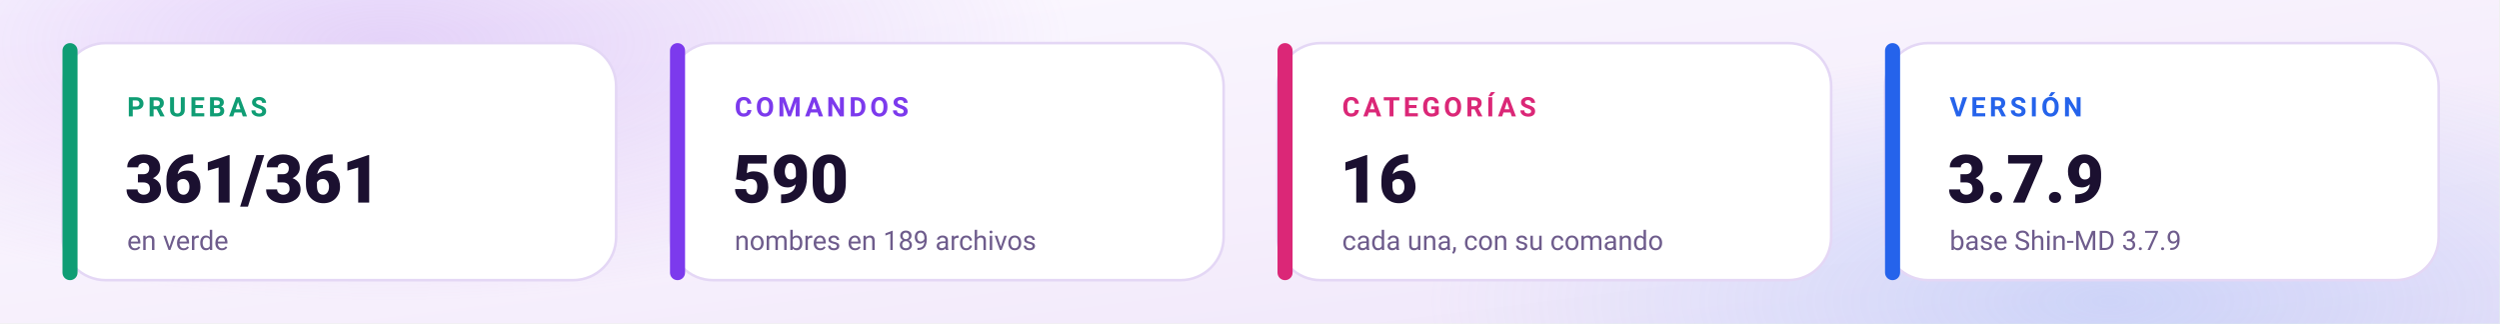
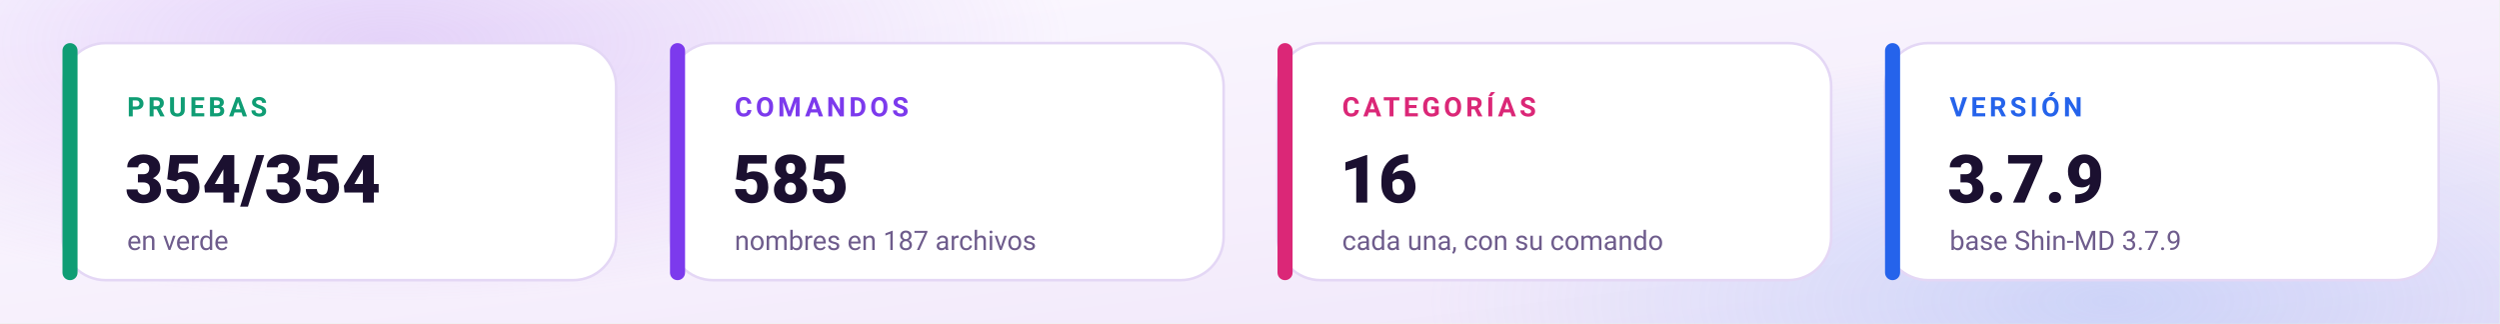
- <svg xmlns="http://www.w3.org/2000/svg" viewBox="0 0 1160 150" width="1160" height="150" role="img" aria-label="Cifras reales de Ado-Bot: 361 pruebas, 590 nombres de comando, 16 categorías, versión 3.7.9">
+ <svg xmlns="http://www.w3.org/2000/svg" viewBox="0 0 1160 150" width="1160" height="150" role="img" aria-label="Cifras reales de Ado-Bot: 354 pruebas, 585 nombres de comando, 16 categorías, versión 3.7.9">
  <defs>
    <style>
@keyframes vaiven { 0% { transform: translateX(-620px) } 100% { transform: translateX(1500px) } }
@keyframes respirar { 0%,100% { opacity: .45 } 50% { opacity: .8 } }
@keyframes latir { 0%,100% { opacity: .25; transform: scale(1) } 50% { opacity: .7; transform: scale(1.35) } }
@keyframes recorrer { 0% { transform: translateX(-320px) } 100% { transform: translateX(1240px) } }
.brillo { animation: vaiven 11s linear infinite; }
.halo { animation: respirar 9s ease-in-out infinite; }
.punto { animation: latir 5s ease-in-out infinite; transform-origin: center; }
.destello { animation: recorrer 7s ease-in-out infinite; }
@media (prefers-reduced-motion: reduce) {
  .brillo, .halo, .punto, .destello { animation: none }
}</style>
    <linearGradient id="fondo" x1="0" y1="0" x2="1" y2="1">
      <stop offset="0" stop-color="#FCFAFF" />
      <stop offset=".55" stop-color="#F6EFFC" />
      <stop offset="1" stop-color="#EDE4F9" />
    </linearGradient>
    <radialGradient id="haloA" cx="0.5" cy="0.5" r="0.5">
      <stop offset="0" stop-color="#B98BF0" stop-opacity=".34" />
      <stop offset="1" stop-color="#B98BF0" stop-opacity="0" />
    </radialGradient>
    <radialGradient id="haloB" cx="0.5" cy="0.5" r="0.5">
      <stop offset="0" stop-color="#7FA8F5" stop-opacity=".3" />
      <stop offset="1" stop-color="#7FA8F5" stop-opacity="0" />
    </radialGradient>
    <linearGradient id="tinta" x1="0" y1="0" x2="1" y2="0">
      <stop offset="0" stop-color="#1B1030" />
      <stop offset="1" stop-color="#7C3AED" />
    </linearGradient>
    <linearGradient id="lineaFina" x1="0" y1="0" x2="1" y2="0">
      <stop offset="0" stop-color="#E7DCF6" stop-opacity="0" />
      <stop offset=".5" stop-color="#E7DCF6" />
      <stop offset="1" stop-color="#E7DCF6" stop-opacity="0" />
    </linearGradient>
    <linearGradient id="velo" x1="0" y1="0" x2="1" y2="0">
      <stop offset="0" stop-color="#FFFFFF" stop-opacity="0" />
      <stop offset=".5" stop-color="#FFFFFF" stop-opacity=".1" />
      <stop offset="1" stop-color="#FFFFFF" stop-opacity="0" />
    </linearGradient>
    <pattern id="trama" width="26" height="26" patternUnits="userSpaceOnUse">
      <circle cx="1.6" cy="1.6" r="1.6" fill="#6E5C8C" opacity=".3" />
    </pattern>
  </defs>
  <rect width="1160" height="150" fill="url(#fondo)" />
  <ellipse class="halo" cx="180" cy="20" rx="320" ry="120" fill="url(#haloA)" />
  <ellipse class="halo" cx="980" cy="140" rx="320" ry="120" fill="url(#haloB)" />
  <g>
    <rect x="29" y="20" width="257" height="110" rx="20" fill="#FFFFFF" stroke="#E4D7F5" stroke-width="1.2" />
    <rect x="29" y="20" width="7" height="110" rx="3.5" fill="#0F9D74" />
    <text x="59" y="54" font-family="-apple-system, BlinkMacSystemFont, &quot;SF Pro Display&quot;, &quot;Segoe UI&quot;, Roboto, Helvetica, Arial, sans-serif" font-size="12.5" font-weight="700" letter-spacing="1.6" fill="#0F9D74">PRUEBAS</text>
-     <text x="58" y="94" font-family="-apple-system, BlinkMacSystemFont, &quot;SF Pro Display&quot;, &quot;Segoe UI&quot;, Roboto, Helvetica, Arial, sans-serif" font-size="31" font-weight="800" fill="#1B1030">361/361</text>
+     <text x="58" y="94" font-family="-apple-system, BlinkMacSystemFont, &quot;SF Pro Display&quot;, &quot;Segoe UI&quot;, Roboto, Helvetica, Arial, sans-serif" font-size="31" font-weight="800" fill="#1B1030">354/354</text>
    <text x="59" y="116" font-family="-apple-system, BlinkMacSystemFont, &quot;SF Pro Display&quot;, &quot;Segoe UI&quot;, Roboto, Helvetica, Arial, sans-serif" font-size="12.5" fill="#6E5C8C">en verde</text>
  </g>
  <g>
    <rect x="311" y="20" width="257" height="110" rx="20" fill="#FFFFFF" stroke="#E4D7F5" stroke-width="1.2" />
    <rect x="311" y="20" width="7" height="110" rx="3.5" fill="#7C3AED" />
    <text x="341" y="54" font-family="-apple-system, BlinkMacSystemFont, &quot;SF Pro Display&quot;, &quot;Segoe UI&quot;, Roboto, Helvetica, Arial, sans-serif" font-size="12.5" font-weight="700" letter-spacing="1.6" fill="#7C3AED">COMANDOS</text>
-     <text x="340" y="94" font-family="-apple-system, BlinkMacSystemFont, &quot;SF Pro Display&quot;, &quot;Segoe UI&quot;, Roboto, Helvetica, Arial, sans-serif" font-size="31" font-weight="800" fill="#1B1030">590</text>
-     <text x="341" y="116" font-family="-apple-system, BlinkMacSystemFont, &quot;SF Pro Display&quot;, &quot;Segoe UI&quot;, Roboto, Helvetica, Arial, sans-serif" font-size="12.5" fill="#6E5C8C">nombres en 189 archivos</text>
+     <text x="340" y="94" font-family="-apple-system, BlinkMacSystemFont, &quot;SF Pro Display&quot;, &quot;Segoe UI&quot;, Roboto, Helvetica, Arial, sans-serif" font-size="31" font-weight="800" fill="#1B1030">585</text>
+     <text x="341" y="116" font-family="-apple-system, BlinkMacSystemFont, &quot;SF Pro Display&quot;, &quot;Segoe UI&quot;, Roboto, Helvetica, Arial, sans-serif" font-size="12.5" fill="#6E5C8C">nombres en 187 archivos</text>
  </g>
  <g>
    <rect x="593" y="20" width="257" height="110" rx="20" fill="#FFFFFF" stroke="#E4D7F5" stroke-width="1.2" />
    <rect x="593" y="20" width="7" height="110" rx="3.5" fill="#DB2777" />
    <text x="623" y="54" font-family="-apple-system, BlinkMacSystemFont, &quot;SF Pro Display&quot;, &quot;Segoe UI&quot;, Roboto, Helvetica, Arial, sans-serif" font-size="12.5" font-weight="700" letter-spacing="1.6" fill="#DB2777">CATEGORÍAS</text>
    <text x="622" y="94" font-family="-apple-system, BlinkMacSystemFont, &quot;SF Pro Display&quot;, &quot;Segoe UI&quot;, Roboto, Helvetica, Arial, sans-serif" font-size="31" font-weight="800" fill="#1B1030">16</text>
    <text x="623" y="116" font-family="-apple-system, BlinkMacSystemFont, &quot;SF Pro Display&quot;, &quot;Segoe UI&quot;, Roboto, Helvetica, Arial, sans-serif" font-size="12.5" fill="#6E5C8C">cada una, con su comando</text>
  </g>
  <g>
    <rect x="875" y="20" width="257" height="110" rx="20" fill="#FFFFFF" stroke="#E4D7F5" stroke-width="1.2" />
    <rect x="875" y="20" width="7" height="110" rx="3.5" fill="#2563EB" />
    <text x="905" y="54" font-family="-apple-system, BlinkMacSystemFont, &quot;SF Pro Display&quot;, &quot;Segoe UI&quot;, Roboto, Helvetica, Arial, sans-serif" font-size="12.5" font-weight="700" letter-spacing="1.6" fill="#2563EB">VERSIÓN</text>
    <text x="904" y="94" font-family="-apple-system, BlinkMacSystemFont, &quot;SF Pro Display&quot;, &quot;Segoe UI&quot;, Roboto, Helvetica, Arial, sans-serif" font-size="31" font-weight="800" fill="#1B1030">3.7.9</text>
    <text x="905" y="116" font-family="-apple-system, BlinkMacSystemFont, &quot;SF Pro Display&quot;, &quot;Segoe UI&quot;, Roboto, Helvetica, Arial, sans-serif" font-size="12.5" fill="#6E5C8C">base Shin-MD 3.7.9</text>
  </g>
</svg>
